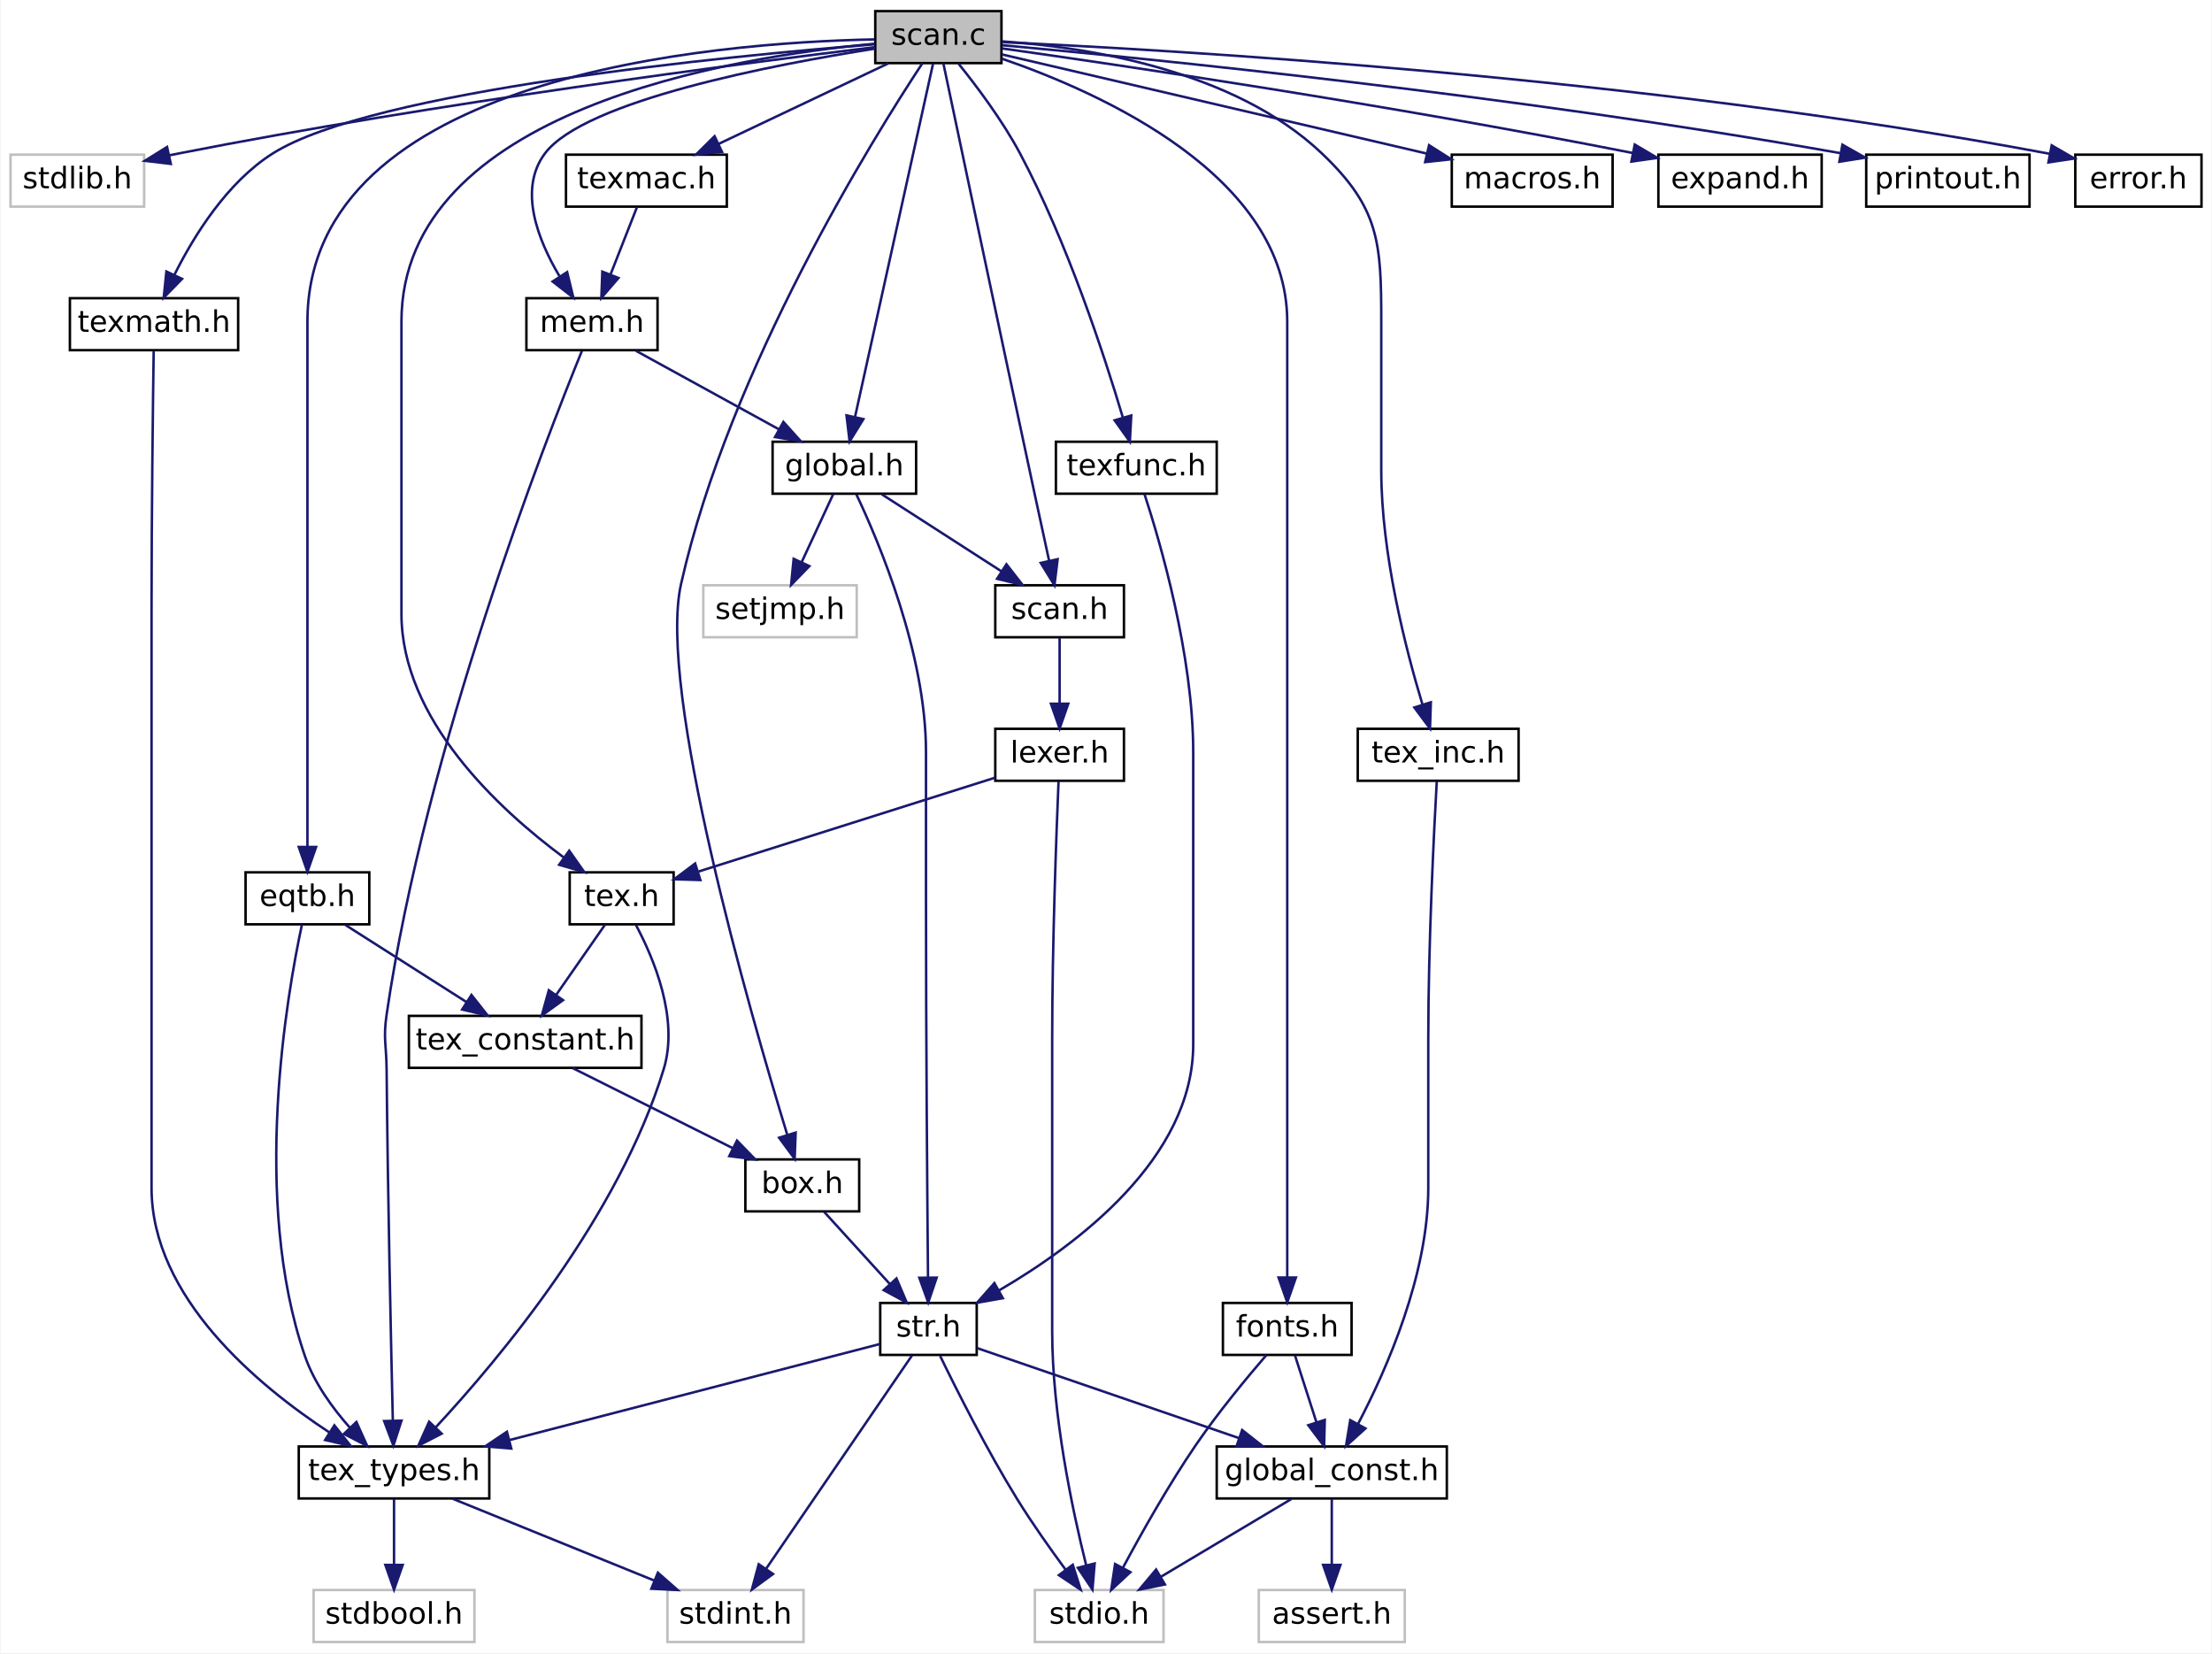
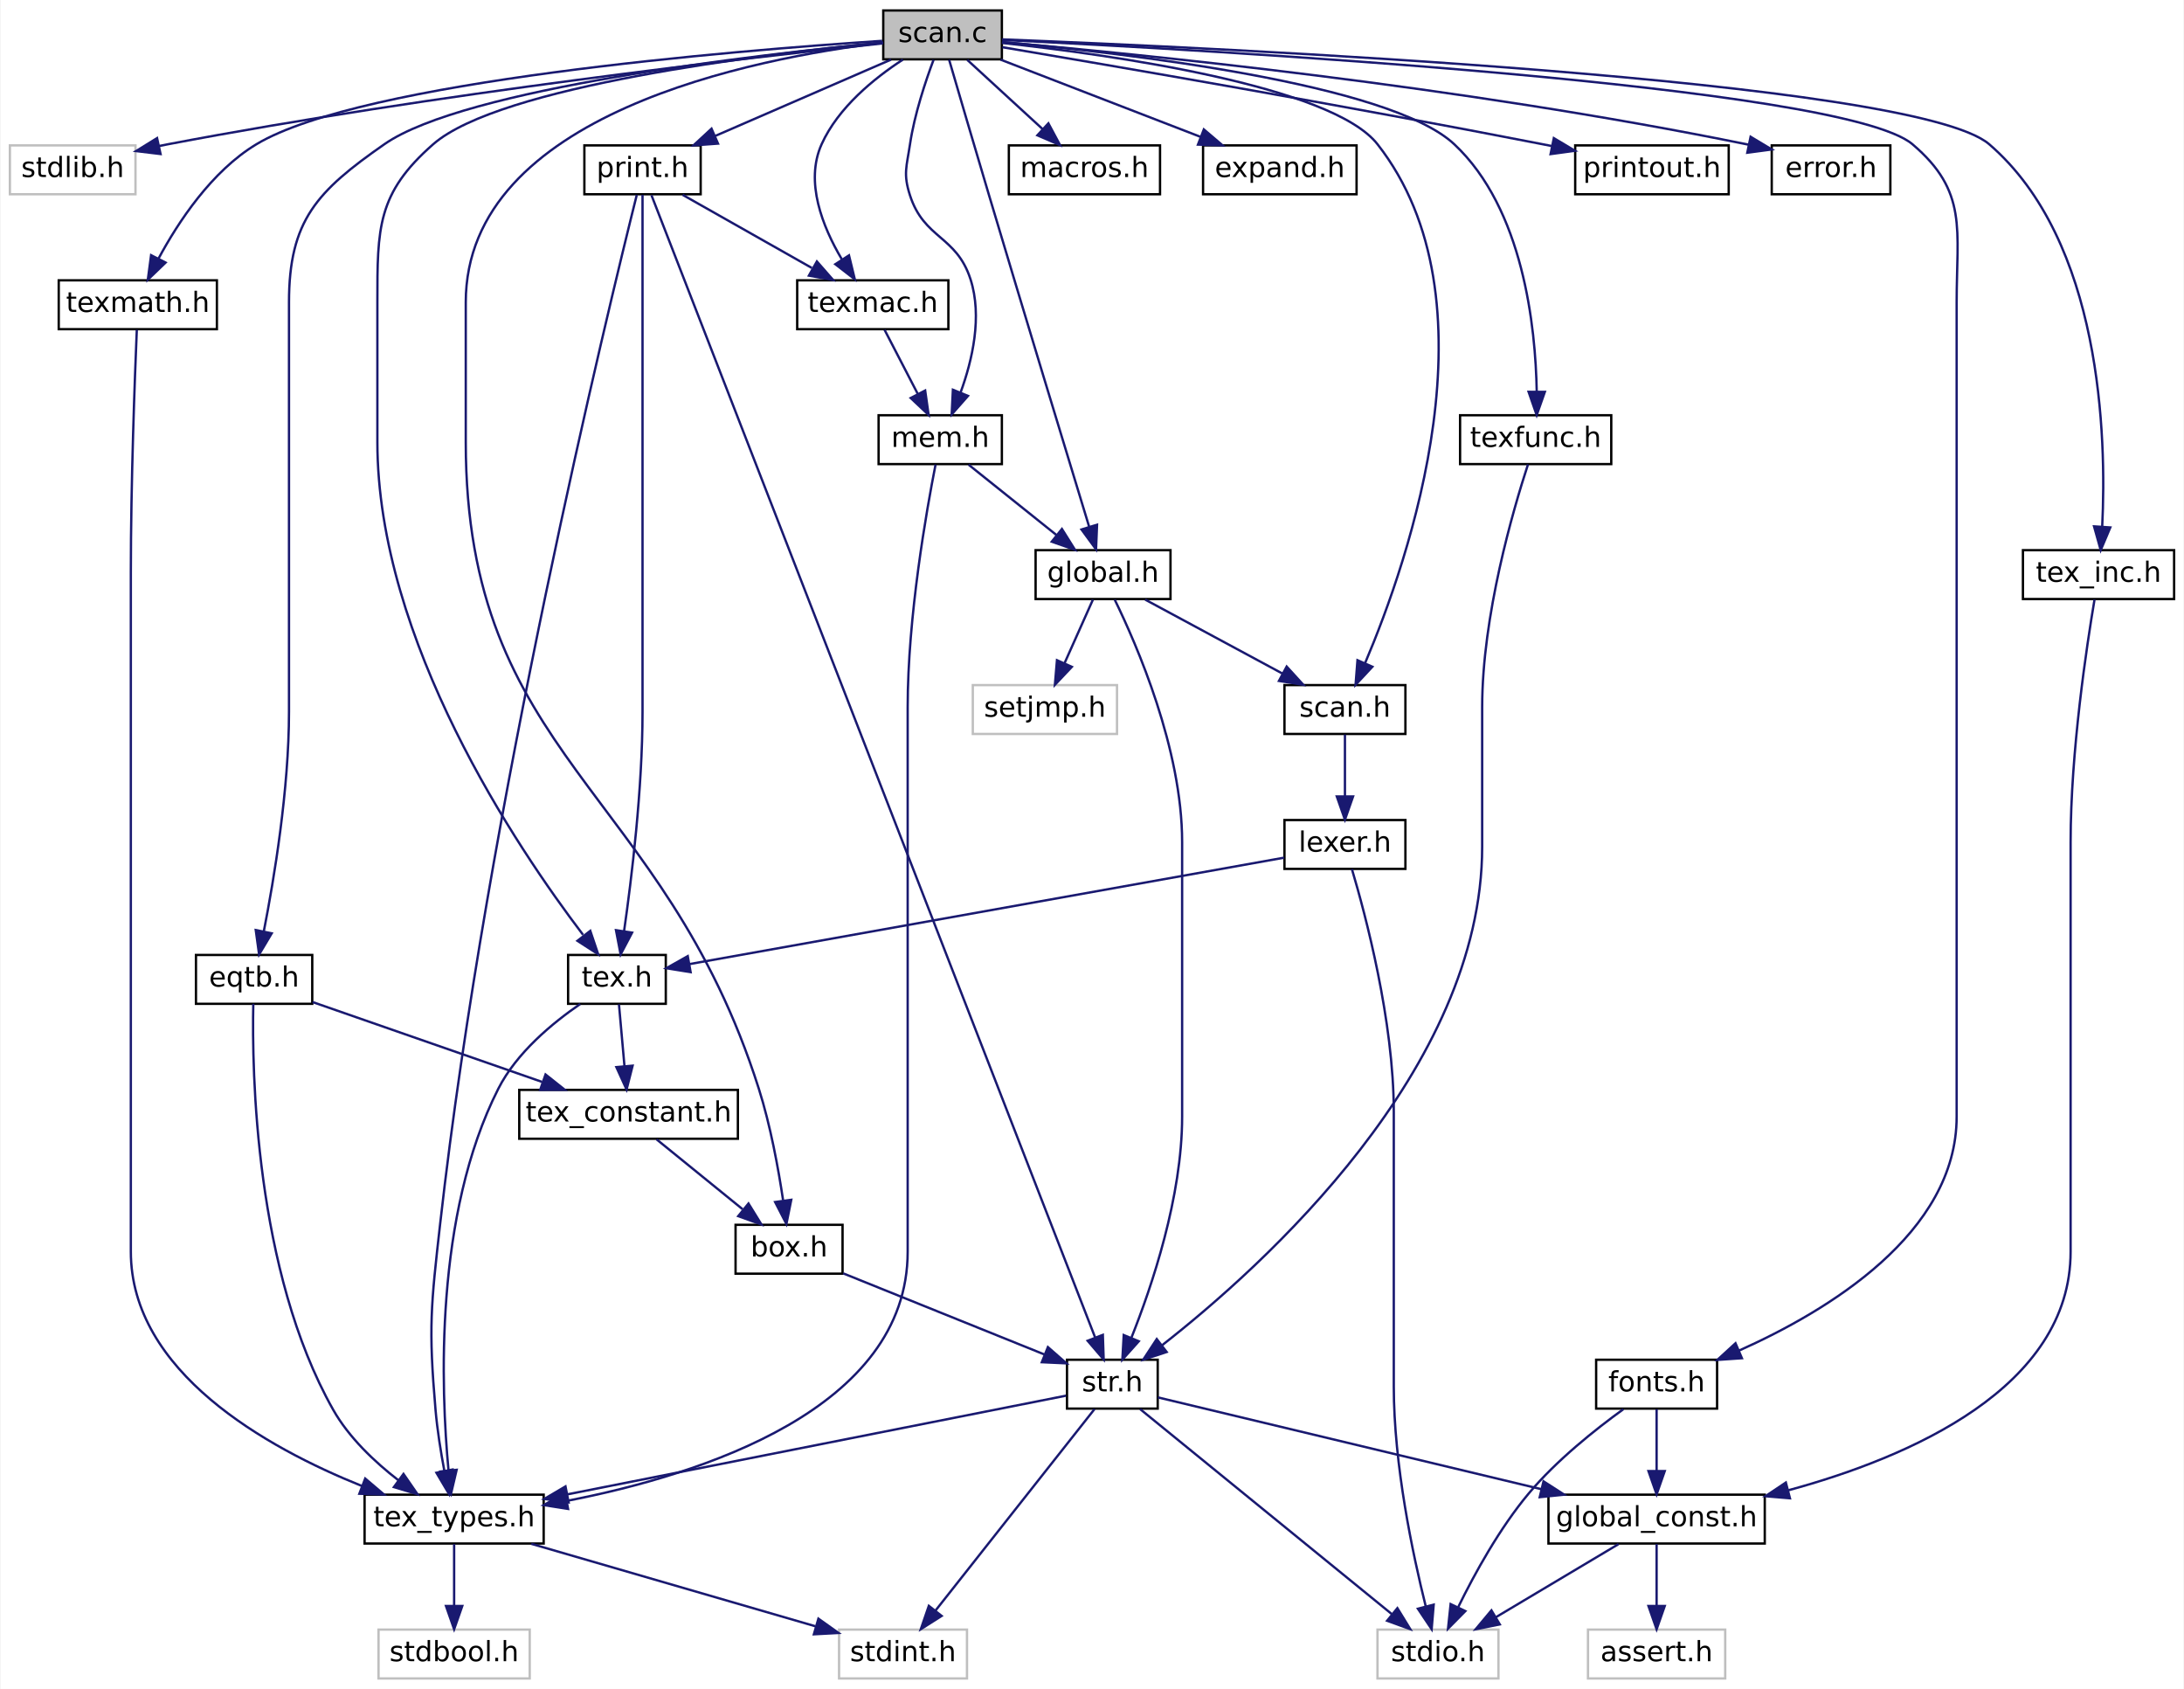
- <svg xmlns="http://www.w3.org/2000/svg" xmlns:xlink="http://www.w3.org/1999/xlink" width="894pt" height="668pt" viewBox="0.00 0.00 893.50 668.00">
-   <g id="graph0" class="graph" transform="scale(1 1) rotate(0) translate(4 664)">
-     <polygon fill="white" stroke="transparent" points="-4,4 -4,-664 889.5,-664 889.5,4 -4,4" />
+ <svg xmlns="http://www.w3.org/2000/svg" xmlns:xlink="http://www.w3.org/1999/xlink" width="939pt" height="726pt" viewBox="0.00 0.00 938.50 726.00">
+   <g id="graph0" class="graph" transform="scale(1 1) rotate(0) translate(4 722)">
+     <polygon fill="white" stroke="transparent" points="-4,4 -4,-722 934.5,-722 934.5,4 -4,4" />
    <g id="node1" class="node">
      <g id="a_node1">
        <a xlink:title=" ">
-           <polygon fill="#bfbfbf" stroke="black" points="349.5,-638.5 349.5,-659.5 400.5,-659.5 400.5,-638.5 349.5,-638.5" />
-           <text text-anchor="middle" x="375" y="-645.9" font-family="DejaVuSans" font-size="12.00">scan.c</text>
+           <polygon fill="#bfbfbf" stroke="black" points="375.5,-696.5 375.5,-717.5 426.5,-717.5 426.5,-696.5 375.5,-696.5" />
+           <text text-anchor="middle" x="401" y="-703.9" font-family="DejaVuSans" font-size="12.00">scan.c</text>
        </a>
      </g>
    </g>
    <g id="node2" class="node">
      <g id="a_node2">
        <a xlink:title=" ">
-           <polygon fill="white" stroke="#bfbfbf" points="0,-580.5 0,-601.5 54,-601.5 54,-580.5 0,-580.5" />
-           <text text-anchor="middle" x="27" y="-587.9" font-family="DejaVuSans" font-size="12.00">stdlib.h</text>
+           <polygon fill="white" stroke="#bfbfbf" points="0,-638.5 0,-659.5 54,-659.5 54,-638.5 0,-638.5" />
+           <text text-anchor="middle" x="27" y="-645.9" font-family="DejaVuSans" font-size="12.00">stdlib.h</text>
        </a>
      </g>
    </g>
    <g id="edge1" class="edge">
-       <path fill="none" stroke="midnightblue" d="M349.39,-644.96C296.54,-638.51 171.65,-622.36 68,-602 66.75,-601.75 65.47,-601.49 64.19,-601.23" />
-       <polygon fill="midnightblue" stroke="midnightblue" points="64.79,-597.77 54.27,-599.02 63.27,-604.61 64.79,-597.77" />
+       <path fill="none" stroke="midnightblue" d="M375.37,-703.36C319.33,-697.4 181.8,-681.68 68,-660 66.74,-659.76 65.47,-659.51 64.19,-659.24" />
+       <polygon fill="midnightblue" stroke="midnightblue" points="64.78,-655.79 54.26,-657.06 63.28,-662.63 64.78,-655.79" />
    </g>
    <g id="node3" class="node">
      <g id="a_node3">
        <a xlink:href="texmac_8h.html" target="_top" xlink:title=" ">
-           <polygon fill="white" stroke="black" points="224.5,-580.5 224.5,-601.5 289.5,-601.5 289.5,-580.5 224.5,-580.5" />
-           <text text-anchor="middle" x="257" y="-587.9" font-family="DejaVuSans" font-size="12.00">texmac.h</text>
+           <polygon fill="white" stroke="black" points="338.5,-580.5 338.5,-601.5 403.5,-601.5 403.5,-580.5 338.5,-580.5" />
+           <text text-anchor="middle" x="371" y="-587.9" font-family="DejaVuSans" font-size="12.00">texmac.h</text>
        </a>
      </g>
    </g>
    <g id="edge2" class="edge">
-       <path fill="none" stroke="midnightblue" d="M354.72,-638.37C335.86,-629.42 307.55,-615.99 286.25,-605.88" />
-       <polygon fill="midnightblue" stroke="midnightblue" points="287.56,-602.63 277.02,-601.5 284.55,-608.95 287.56,-602.63" />
+       <path fill="none" stroke="midnightblue" d="M383.94,-696.38C371.69,-688.4 356.13,-675.82 349,-660 341.71,-643.82 349.43,-624.5 357.66,-610.59" />
+       <polygon fill="midnightblue" stroke="midnightblue" points="360.77,-612.23 363.27,-601.94 354.9,-608.43 360.77,-612.23" />
    </g>
    <g id="node4" class="node">
      <g id="a_node4">
        <a xlink:href="mem_8h.html" target="_top" xlink:title=" ">
-           <polygon fill="white" stroke="black" points="208.5,-522.5 208.5,-543.5 261.5,-543.5 261.5,-522.5 208.5,-522.5" />
-           <text text-anchor="middle" x="235" y="-529.9" font-family="DejaVuSans" font-size="12.00">mem.h</text>
+           <polygon fill="white" stroke="black" points="373.5,-522.5 373.5,-543.5 426.5,-543.5 426.5,-522.5 373.5,-522.5" />
+           <text text-anchor="middle" x="400" y="-529.9" font-family="DejaVuSans" font-size="12.00">mem.h</text>
        </a>
      </g>
    </g>
    <g id="edge42" class="edge">
-       <path fill="none" stroke="midnightblue" d="M349.44,-644.35C308.72,-637.97 232.06,-623.36 216,-602 205.12,-587.53 213.12,-567.13 221.83,-552.46" />
-       <polygon fill="midnightblue" stroke="midnightblue" points="224.96,-554.05 227.47,-543.76 219.09,-550.25 224.96,-554.05" />
+       <path fill="none" stroke="midnightblue" d="M397.14,-696.32C393.7,-687.14 388.92,-672.88 387,-660 385.56,-650.33 383.99,-647.3 387,-638 393.07,-619.22 406.93,-620.78 413,-602 418.19,-585.96 413.79,-567.09 408.75,-553.3" />
+       <polygon fill="midnightblue" stroke="midnightblue" points="411.93,-551.82 404.92,-543.87 405.44,-554.46 411.93,-551.82" />
    </g>
    <g id="node8" class="node">
      <g id="a_node8">
        <a xlink:href="global_8h.html" target="_top" xlink:title=" ">
-           <polygon fill="white" stroke="black" points="308,-464.5 308,-485.5 366,-485.5 366,-464.5 308,-464.5" />
-           <text text-anchor="middle" x="337" y="-471.9" font-family="DejaVuSans" font-size="12.00">global.h</text>
+           <polygon fill="white" stroke="black" points="441,-464.5 441,-485.5 499,-485.5 499,-464.5 441,-464.5" />
+           <text text-anchor="middle" x="470" y="-471.9" font-family="DejaVuSans" font-size="12.00">global.h</text>
        </a>
      </g>
    </g>
    <g id="edge29" class="edge">
-       <path fill="none" stroke="midnightblue" d="M372.85,-638.26C366.79,-610.82 349.48,-532.51 341.34,-495.64" />
-       <polygon fill="midnightblue" stroke="midnightblue" points="344.7,-494.64 339.13,-485.63 337.87,-496.15 344.7,-494.64" />
+       <path fill="none" stroke="midnightblue" d="M403.82,-696.31C407.68,-683.11 414.81,-658.75 421,-638 436.33,-586.59 454.72,-526.11 464,-495.65" />
+       <polygon fill="midnightblue" stroke="midnightblue" points="467.42,-496.44 466.99,-485.85 460.73,-494.4 467.42,-496.44" />
    </g>
    <g id="node14" class="node">
      <g id="a_node14">
        <a xlink:href="scan_8h.html" target="_top" xlink:title=" ">
-           <polygon fill="white" stroke="black" points="398,-406.5 398,-427.5 450,-427.5 450,-406.5 398,-406.5" />
-           <text text-anchor="middle" x="424" y="-413.9" font-family="DejaVuSans" font-size="12.00">scan.h</text>
-         </a>
-       </g>
-     </g>
-     <g id="edge44" class="edge">
-       <path fill="none" stroke="midnightblue" d="M377.01,-638.42C382.75,-611.14 399.68,-530.73 414,-464 415.86,-455.32 417.95,-445.72 419.73,-437.55" />
-       <polygon fill="midnightblue" stroke="midnightblue" points="423.2,-438.03 421.92,-427.51 416.37,-436.54 423.2,-438.03" />
+           <polygon fill="white" stroke="black" points="548,-406.5 548,-427.5 600,-427.5 600,-406.5 548,-406.5" />
+           <text text-anchor="middle" x="574" y="-413.9" font-family="DejaVuSans" font-size="12.00">scan.h</text>
+         </a>
+       </g>
+     </g>
+     <g id="edge49" class="edge">
+       <path fill="none" stroke="midnightblue" d="M426.51,-703.55C472.91,-698.51 568.2,-685.26 588,-660 640.4,-593.15 601.48,-481.3 582.66,-436.95" />
+       <polygon fill="midnightblue" stroke="midnightblue" points="585.8,-435.39 578.57,-427.64 579.39,-438.2 585.8,-435.39" />
    </g>
    <g id="node16" class="node">
      <g id="a_node16">
        <a xlink:href="tex_8h.html" target="_top" xlink:title=" ">
-           <polygon fill="white" stroke="black" points="226,-290.5 226,-311.5 268,-311.5 268,-290.5 226,-290.5" />
-           <text text-anchor="middle" x="247" y="-297.9" font-family="DejaVuSans" font-size="12.00">tex.h</text>
+           <polygon fill="white" stroke="black" points="240,-290.5 240,-311.5 282,-311.5 282,-290.5 240,-290.5" />
+           <text text-anchor="middle" x="261" y="-297.9" font-family="DejaVuSans" font-size="12.00">tex.h</text>
        </a>
      </g>
    </g>
    <g id="edge26" class="edge">
-       <path fill="none" stroke="midnightblue" d="M349.26,-646.32C291.77,-641.03 158,-619.54 158,-534 158,-534 158,-534 158,-416 158,-373.36 197.16,-337.13 223.53,-317.57" />
-       <polygon fill="midnightblue" stroke="midnightblue" points="225.8,-320.25 231.9,-311.59 221.73,-314.55 225.8,-320.25" />
+       <path fill="none" stroke="midnightblue" d="M375.27,-703.74C323.8,-698.72 210.64,-685.08 182,-660 157.89,-638.88 158,-624.05 158,-592 158,-592 158,-592 158,-532 158,-446.49 218.03,-357.49 246.43,-320.17" />
+       <polygon fill="midnightblue" stroke="midnightblue" points="249.54,-321.87 252.92,-311.83 244.02,-317.58 249.54,-321.87" />
    </g>
    <g id="node18" class="node">
      <g id="a_node18">
        <a xlink:href="box_8h.html" target="_top" xlink:title=" ">
-           <polygon fill="white" stroke="black" points="297,-174.5 297,-195.5 343,-195.5 343,-174.5 297,-174.5" />
-           <text text-anchor="middle" x="320" y="-181.9" font-family="DejaVuSans" font-size="12.00">box.h</text>
+           <polygon fill="white" stroke="black" points="312,-174.5 312,-195.5 358,-195.5 358,-174.5 312,-174.5" />
+           <text text-anchor="middle" x="335" y="-181.9" font-family="DejaVuSans" font-size="12.00">box.h</text>
        </a>
      </g>
    </g>
    <g id="edge43" class="edge">
-       <path fill="none" stroke="midnightblue" d="M368.58,-638.48C349.06,-608.91 290.62,-515.39 271,-428 261.36,-385.03 298.75,-255.15 313.9,-205.55" />
-       <polygon fill="midnightblue" stroke="midnightblue" points="317.32,-206.33 316.92,-195.74 310.63,-204.27 317.32,-206.33" />
+       <path fill="none" stroke="midnightblue" d="M375.45,-703.66C320.5,-697.09 196,-673.24 196,-592 196,-592 196,-592 196,-532 196,-396.35 280.98,-383.3 322,-254 327,-238.25 330.38,-219.8 332.43,-206.1" />
+       <polygon fill="midnightblue" stroke="midnightblue" points="335.95,-206.25 333.86,-195.86 329.01,-205.29 335.95,-206.25" />
    </g>
    <g id="node19" class="node">
      <g id="a_node19">
        <a xlink:href="texfunc_8h.html" target="_top" xlink:title=" ">
-           <polygon fill="white" stroke="black" points="422.5,-464.5 422.5,-485.5 487.5,-485.5 487.5,-464.5 422.5,-464.5" />
-           <text text-anchor="middle" x="455" y="-471.9" font-family="DejaVuSans" font-size="12.00">texfunc.h</text>
+           <polygon fill="white" stroke="black" points="623.5,-522.5 623.5,-543.5 688.5,-543.5 688.5,-522.5 623.5,-522.5" />
+           <text text-anchor="middle" x="656" y="-529.9" font-family="DejaVuSans" font-size="12.00">texfunc.h</text>
        </a>
      </g>
    </g>
    <g id="edge24" class="edge">
-       <path fill="none" stroke="midnightblue" d="M383.15,-638.27C390.39,-629.29 400.88,-615.36 408,-602 427.13,-566.1 441.99,-520.71 449.53,-495.37" />
-       <polygon fill="midnightblue" stroke="midnightblue" points="452.96,-496.11 452.39,-485.53 446.24,-494.16 452.96,-496.11" />
+       <path fill="none" stroke="midnightblue" d="M426.6,-703.95C478.38,-699.29 593.03,-686.22 621,-660 650.7,-632.16 655.97,-581.51 656.46,-553.66" />
+       <polygon fill="midnightblue" stroke="midnightblue" points="659.96,-553.56 656.44,-543.56 652.96,-553.57 659.96,-553.56" />
    </g>
    <g id="node20" class="node">
      <g id="a_node20">
        <a xlink:href="tex__inc_8h.html" target="_top" xlink:title=" ">
-           <polygon fill="white" stroke="black" points="544.5,-348.5 544.5,-369.5 609.5,-369.5 609.5,-348.5 544.5,-348.5" />
-           <text text-anchor="middle" x="577" y="-355.9" font-family="DejaVuSans" font-size="12.00">tex_inc.h</text>
+           <polygon fill="white" stroke="black" points="865.5,-464.5 865.5,-485.5 930.5,-485.5 930.5,-464.5 865.5,-464.5" />
+           <text text-anchor="middle" x="898" y="-471.9" font-family="DejaVuSans" font-size="12.00">tex_inc.h</text>
        </a>
      </g>
    </g>
    <g id="edge27" class="edge">
-       <path fill="none" stroke="midnightblue" d="M400.75,-647.28C434.7,-644.96 494.29,-635.94 530,-602 553.23,-579.92 554,-566.05 554,-534 554,-534 554,-534 554,-474 554,-440.17 563.86,-401.78 570.66,-379.3" />
-       <polygon fill="midnightblue" stroke="midnightblue" points="574.04,-380.22 573.7,-369.63 567.37,-378.12 574.04,-380.22" />
+       <path fill="none" stroke="midnightblue" d="M426.59,-705.07C517.14,-701.56 818.69,-687.84 851,-660 899.44,-618.26 901.46,-534.16 899.59,-495.84" />
+       <polygon fill="midnightblue" stroke="midnightblue" points="903.06,-495.27 898.94,-485.51 896.08,-495.72 903.06,-495.27" />
    </g>
    <g id="node21" class="node">
      <g id="a_node21">
        <a xlink:href="macros_8h.html" target="_top" xlink:title=" ">
-           <polygon fill="white" stroke="black" points="582.5,-580.5 582.5,-601.5 647.5,-601.5 647.5,-580.5 582.5,-580.5" />
-           <text text-anchor="middle" x="615" y="-587.9" font-family="DejaVuSans" font-size="12.00">macros.h</text>
+           <polygon fill="white" stroke="black" points="429.5,-638.5 429.5,-659.5 494.5,-659.5 494.5,-638.5 429.5,-638.5" />
+           <text text-anchor="middle" x="462" y="-645.9" font-family="DejaVuSans" font-size="12.00">macros.h</text>
        </a>
      </g>
    </g>
    <g id="edge30" class="edge">
-       <path fill="none" stroke="midnightblue" d="M400.68,-642.01C441.75,-632.42 522.63,-613.55 572.44,-601.93" />
-       <polygon fill="midnightblue" stroke="midnightblue" points="573.32,-605.32 582.27,-599.64 571.73,-598.5 573.32,-605.32" />
+       <path fill="none" stroke="midnightblue" d="M411.63,-696.25C420.55,-688.05 433.49,-676.17 444.02,-666.51" />
+       <polygon fill="midnightblue" stroke="midnightblue" points="446.5,-668.98 451.5,-659.64 441.76,-663.83 446.5,-668.98" />
    </g>
    <g id="node22" class="node">
      <g id="a_node22">
        <a xlink:href="expand_8h.html" target="_top" xlink:title=" ">
-           <polygon fill="white" stroke="black" points="666,-580.5 666,-601.5 732,-601.5 732,-580.5 666,-580.5" />
-           <text text-anchor="middle" x="699" y="-587.9" font-family="DejaVuSans" font-size="12.00">expand.h</text>
+           <polygon fill="white" stroke="black" points="513,-638.5 513,-659.5 579,-659.5 579,-638.5 513,-638.5" />
+           <text text-anchor="middle" x="546" y="-645.9" font-family="DejaVuSans" font-size="12.00">expand.h</text>
        </a>
      </g>
    </g>
    <g id="edge31" class="edge">
-       <path fill="none" stroke="midnightblue" d="M400.77,-644.43C448.91,-637.63 555.93,-621.87 655.64,-602.17" />
-       <polygon fill="midnightblue" stroke="midnightblue" points="656.45,-605.58 665.58,-600.19 655.09,-598.71 656.45,-605.58" />
+       <path fill="none" stroke="midnightblue" d="M425.93,-696.37C449.62,-687.22 485.45,-673.38 511.81,-663.21" />
+       <polygon fill="midnightblue" stroke="midnightblue" points="513.33,-666.37 521.4,-659.5 510.81,-659.84 513.33,-666.37" />
    </g>
    <g id="node23" class="node">
      <g id="a_node23">
        <a xlink:href="texmath_8h.html" target="_top" xlink:title=" ">
-           <polygon fill="white" stroke="black" points="24,-522.5 24,-543.5 92,-543.5 92,-522.5 24,-522.5" />
-           <text text-anchor="middle" x="58" y="-529.9" font-family="DejaVuSans" font-size="12.00">texmath.h</text>
+           <polygon fill="white" stroke="black" points="21,-580.5 21,-601.5 89,-601.5 89,-580.5 21,-580.5" />
+           <text text-anchor="middle" x="55" y="-587.9" font-family="DejaVuSans" font-size="12.00">texmath.h</text>
        </a>
      </g>
    </g>
    <g id="edge32" class="edge">
-       <path fill="none" stroke="midnightblue" d="M349.11,-646.1C289.85,-641.34 146.37,-627.47 106,-602 87.55,-590.36 74.17,-568.81 66.3,-553.08" />
-       <polygon fill="midnightblue" stroke="midnightblue" points="69.33,-551.31 61.92,-543.74 63,-554.28 69.33,-551.31" />
+       <path fill="none" stroke="midnightblue" d="M375.04,-704.45C311.74,-700.27 151.32,-687.23 106,-660 86.73,-648.42 72.33,-626.53 63.83,-610.71" />
+       <polygon fill="midnightblue" stroke="midnightblue" points="66.95,-609.13 59.31,-601.79 60.71,-612.3 66.95,-609.13" />
    </g>
    <g id="node24" class="node">
      <g id="a_node24">
        <a xlink:href="fonts_8h.html" target="_top" xlink:title=" ">
-           <polygon fill="white" stroke="black" points="490,-116.5 490,-137.5 542,-137.5 542,-116.5 490,-116.5" />
-           <text text-anchor="middle" x="516" y="-123.9" font-family="DejaVuSans" font-size="12.00">fonts.h</text>
+           <polygon fill="white" stroke="black" points="682,-116.5 682,-137.5 734,-137.5 734,-116.5 682,-116.5" />
+           <text text-anchor="middle" x="708" y="-123.9" font-family="DejaVuSans" font-size="12.00">fonts.h</text>
        </a>
      </g>
    </g>
    <g id="edge34" class="edge">
-       <path fill="none" stroke="midnightblue" d="M400.53,-640.34C441.17,-626.38 516,-592.71 516,-534 516,-534 516,-534 516,-242 516,-208.98 516,-170.59 516,-147.85" />
-       <polygon fill="midnightblue" stroke="midnightblue" points="519.5,-147.76 516,-137.76 512.5,-147.76 519.5,-147.76" />
+       <path fill="none" stroke="midnightblue" d="M426.76,-704.82C513.04,-700.63 788.09,-685.4 818,-660 841.92,-639.69 837,-623.38 837,-592 837,-592 837,-592 837,-242 837,-191.85 781.59,-158.47 743.4,-141.42" />
+       <polygon fill="midnightblue" stroke="midnightblue" points="744.68,-138.16 734.11,-137.43 741.92,-144.59 744.68,-138.16" />
    </g>
    <g id="node25" class="node">
      <g id="a_node25">
        <a xlink:href="printout_8h.html" target="_top" xlink:title=" ">
-           <polygon fill="white" stroke="black" points="750,-580.5 750,-601.5 816,-601.5 816,-580.5 750,-580.5" />
-           <text text-anchor="middle" x="783" y="-587.9" font-family="DejaVuSans" font-size="12.00">printout.h</text>
+           <polygon fill="white" stroke="black" points="673,-638.5 673,-659.5 739,-659.5 739,-638.5 673,-638.5" />
+           <text text-anchor="middle" x="706" y="-645.9" font-family="DejaVuSans" font-size="12.00">printout.h</text>
        </a>
      </g>
    </g>
    <g id="edge37" class="edge">
-       <path fill="none" stroke="midnightblue" d="M400.88,-645.72C459.48,-640.36 606.91,-625.71 739.66,-602.09" />
-       <polygon fill="midnightblue" stroke="midnightblue" points="740.38,-605.52 749.6,-600.3 739.14,-598.63 740.38,-605.52" />
+       <path fill="none" stroke="midnightblue" d="M426.69,-701.71C473.14,-693.89 574.16,-676.58 659,-660 660.27,-659.75 661.55,-659.5 662.85,-659.24" />
+       <polygon fill="midnightblue" stroke="midnightblue" points="663.81,-662.62 672.9,-657.19 662.41,-655.76 663.81,-662.62" />
    </g>
    <g id="node26" class="node">
      <g id="a_node26">
        <a xlink:href="error_8h.html" target="_top" xlink:title=" ">
-           <polygon fill="white" stroke="black" points="834.5,-580.5 834.5,-601.5 885.5,-601.5 885.5,-580.5 834.5,-580.5" />
-           <text text-anchor="middle" x="860" y="-587.9" font-family="DejaVuSans" font-size="12.00">error.h</text>
+           <polygon fill="white" stroke="black" points="757.5,-638.5 757.5,-659.5 808.5,-659.5 808.5,-638.5 757.5,-638.5" />
+           <text text-anchor="middle" x="783" y="-645.9" font-family="DejaVuSans" font-size="12.00">error.h</text>
        </a>
      </g>
    </g>
    <g id="edge38" class="edge">
-       <path fill="none" stroke="midnightblue" d="M400.6,-646.97C468.32,-643.89 657.77,-633.15 824.21,-601.84" />
-       <polygon fill="midnightblue" stroke="midnightblue" points="824.96,-605.26 834.13,-599.94 823.65,-598.38 824.96,-605.26" />
+       <path fill="none" stroke="midnightblue" d="M426.9,-703.87C483.4,-698.96 622.02,-685.4 747.7,-659.78" />
+       <polygon fill="midnightblue" stroke="midnightblue" points="748.41,-663.21 757.49,-657.75 746.99,-656.35 748.41,-663.21" />
    </g>
    <g id="node27" class="node">
      <g id="a_node27">
        <a xlink:href="eqtb_8h.html" target="_top" xlink:title=" ">
-           <polygon fill="white" stroke="black" points="95,-290.5 95,-311.5 145,-311.5 145,-290.5 95,-290.5" />
-           <text text-anchor="middle" x="120" y="-297.9" font-family="DejaVuSans" font-size="12.00">eqtb.h</text>
+           <polygon fill="white" stroke="black" points="80,-290.5 80,-311.5 130,-311.5 130,-290.5 80,-290.5" />
+           <text text-anchor="middle" x="105" y="-297.9" font-family="DejaVuSans" font-size="12.00">eqtb.h</text>
        </a>
      </g>
    </g>
    <g id="edge39" class="edge">
-       <path fill="none" stroke="midnightblue" d="M349.15,-648.08C284.32,-646.78 120,-633.65 120,-534 120,-534 120,-534 120,-416 120,-382.98 120,-344.59 120,-321.85" />
-       <polygon fill="midnightblue" stroke="midnightblue" points="123.5,-321.76 120,-311.76 116.5,-321.76 123.5,-321.76" />
+       <path fill="none" stroke="midnightblue" d="M375.34,-703.72C320.81,-698.47 195.54,-684.08 161,-660 132.05,-639.82 120,-627.29 120,-592 120,-592 120,-592 120,-416 120,-382.7 113.63,-344.39 109.19,-321.74" />
+       <polygon fill="midnightblue" stroke="midnightblue" points="112.57,-320.8 107.15,-311.7 105.71,-322.2 112.57,-320.8" />
+     </g>
+     <g id="node28" class="node">
+       <g id="a_node28">
+         <a xlink:href="print_8h.html" target="_top" xlink:title=" ">
+           <polygon fill="white" stroke="black" points="247,-638.5 247,-659.5 297,-659.5 297,-638.5 247,-638.5" />
+           <text text-anchor="middle" x="272" y="-645.9" font-family="DejaVuSans" font-size="12.00">print.h</text>
+         </a>
+       </g>
+     </g>
+     <g id="edge44" class="edge">
+       <path fill="none" stroke="midnightblue" d="M378.82,-696.37C358.02,-687.34 326.71,-673.75 303.35,-663.61" />
+       <polygon fill="midnightblue" stroke="midnightblue" points="304.45,-660.27 293.89,-659.5 301.67,-666.69 304.45,-660.27" />
    </g>
    <g id="edge3" class="edge">
-       <path fill="none" stroke="midnightblue" d="M253.17,-580.25C250.23,-572.78 246.1,-562.24 242.51,-553.11" />
-       <polygon fill="midnightblue" stroke="midnightblue" points="245.7,-551.67 238.79,-543.64 239.19,-554.23 245.7,-551.67" />
+       <path fill="none" stroke="midnightblue" d="M376.05,-580.25C380,-572.62 385.61,-561.79 390.41,-552.53" />
+       <polygon fill="midnightblue" stroke="midnightblue" points="393.52,-554.13 395.01,-543.64 387.3,-550.91 393.52,-554.13" />
    </g>
    <g id="node5" class="node">
      <g id="a_node5">
        <a xlink:href="tex__types_8h.html" target="_top" xlink:title=" ">
-           <polygon fill="white" stroke="black" points="116.5,-58.5 116.5,-79.5 193.5,-79.5 193.5,-58.5 116.5,-58.5" />
-           <text text-anchor="middle" x="155" y="-65.9" font-family="DejaVuSans" font-size="12.00">tex_types.h</text>
+           <polygon fill="white" stroke="black" points="152.5,-58.5 152.5,-79.5 229.5,-79.5 229.5,-58.5 152.5,-58.5" />
+           <text text-anchor="middle" x="191" y="-65.9" font-family="DejaVuSans" font-size="12.00">tex_types.h</text>
        </a>
      </g>
    </g>
    <g id="edge4" class="edge">
-       <path fill="none" stroke="midnightblue" d="M230.91,-522.14C216.45,-486.7 167.8,-362.15 152,-254 150.59,-244.32 151.91,-241.78 152,-232 152.47,-180.87 153.79,-120.67 154.51,-90.06" />
-       <polygon fill="midnightblue" stroke="midnightblue" points="158.01,-89.94 154.75,-79.86 151.01,-89.77 158.01,-89.94" />
+       <path fill="none" stroke="midnightblue" d="M397.99,-522.29C394.12,-502.68 386,-456.88 386,-418 386,-418 386,-418 386,-184 386,-116.3 297.32,-88.07 239.57,-76.86" />
+       <polygon fill="midnightblue" stroke="midnightblue" points="239.99,-73.38 229.53,-75.02 238.73,-80.26 239.99,-73.38" />
    </g>
    <g id="edge7" class="edge">
-       <path fill="none" stroke="midnightblue" d="M252.77,-522.25C268.71,-513.49 292.33,-500.53 310.5,-490.55" />
-       <polygon fill="midnightblue" stroke="midnightblue" points="312.36,-493.52 319.44,-485.64 308.99,-487.39 312.36,-493.52" />
+       <path fill="none" stroke="midnightblue" d="M412.19,-522.25C422.63,-513.89 437.87,-501.71 450.07,-491.94" />
+       <polygon fill="midnightblue" stroke="midnightblue" points="452.32,-494.62 457.95,-485.64 447.95,-489.16 452.32,-494.62" />
    </g>
    <g id="node6" class="node">
      <g id="a_node6">
        <a xlink:title=" ">
-           <polygon fill="white" stroke="#bfbfbf" points="122.5,-0.5 122.5,-21.5 187.5,-21.5 187.5,-0.5 122.5,-0.5" />
-           <text text-anchor="middle" x="155" y="-7.9" font-family="DejaVuSans" font-size="12.00">stdbool.h</text>
+           <polygon fill="white" stroke="#bfbfbf" points="158.5,-0.5 158.5,-21.5 223.5,-21.5 223.5,-0.5 158.5,-0.5" />
+           <text text-anchor="middle" x="191" y="-7.9" font-family="DejaVuSans" font-size="12.00">stdbool.h</text>
        </a>
      </g>
    </g>
    <g id="edge5" class="edge">
-       <path fill="none" stroke="midnightblue" d="M155,-58.25C155,-50.94 155,-40.69 155,-31.7" />
-       <polygon fill="midnightblue" stroke="midnightblue" points="158.5,-31.64 155,-21.64 151.5,-31.64 158.5,-31.64" />
+       <path fill="none" stroke="midnightblue" d="M191,-58.25C191,-50.94 191,-40.69 191,-31.7" />
+       <polygon fill="midnightblue" stroke="midnightblue" points="194.5,-31.64 191,-21.64 187.5,-31.64 194.5,-31.64" />
    </g>
    <g id="node7" class="node">
      <g id="a_node7">
        <a xlink:title=" ">
-           <polygon fill="white" stroke="#bfbfbf" points="265.5,-0.5 265.5,-21.5 320.5,-21.5 320.5,-0.5 265.5,-0.5" />
-           <text text-anchor="middle" x="293" y="-7.9" font-family="DejaVuSans" font-size="12.00">stdint.h</text>
+           <polygon fill="white" stroke="#bfbfbf" points="356.5,-0.5 356.5,-21.5 411.5,-21.5 411.5,-0.5 356.5,-0.5" />
+           <text text-anchor="middle" x="384" y="-7.9" font-family="DejaVuSans" font-size="12.00">stdint.h</text>
        </a>
      </g>
    </g>
    <g id="edge6" class="edge">
-       <path fill="none" stroke="midnightblue" d="M178.72,-58.37C201.17,-49.26 235.07,-35.51 260.13,-25.34" />
-       <polygon fill="midnightblue" stroke="midnightblue" points="261.64,-28.5 269.59,-21.5 259,-22.02 261.64,-28.5" />
+       <path fill="none" stroke="midnightblue" d="M224.18,-58.37C258.12,-48.53 310.77,-33.25 346.27,-22.95" />
+       <polygon fill="midnightblue" stroke="midnightblue" points="347.62,-26.2 356.25,-20.05 345.67,-19.48 347.62,-26.2" />
    </g>
    <g id="node9" class="node">
      <g id="a_node9">
        <a xlink:title=" ">
-           <polygon fill="white" stroke="#bfbfbf" points="280,-406.5 280,-427.5 342,-427.5 342,-406.5 280,-406.5" />
-           <text text-anchor="middle" x="311" y="-413.9" font-family="DejaVuSans" font-size="12.00">setjmp.h</text>
+           <polygon fill="white" stroke="#bfbfbf" points="414,-406.5 414,-427.5 476,-427.5 476,-406.5 414,-406.5" />
+           <text text-anchor="middle" x="445" y="-413.9" font-family="DejaVuSans" font-size="12.00">setjmp.h</text>
        </a>
      </g>
    </g>
    <g id="edge8" class="edge">
-       <path fill="none" stroke="midnightblue" d="M332.47,-464.25C328.97,-456.7 324.01,-446.02 319.74,-436.82" />
-       <polygon fill="midnightblue" stroke="midnightblue" points="322.86,-435.24 315.48,-427.64 316.51,-438.19 322.86,-435.24" />
+       <path fill="none" stroke="midnightblue" d="M465.65,-464.25C462.28,-456.7 457.51,-446.02 453.4,-436.82" />
+       <polygon fill="midnightblue" stroke="midnightblue" points="456.58,-435.35 449.3,-427.64 450.19,-438.2 456.58,-435.35" />
    </g>
    <g id="node10" class="node">
      <g id="a_node10">
        <a xlink:href="str_8h.html" target="_top" xlink:title=" ">
-           <polygon fill="white" stroke="black" points="351.5,-116.5 351.5,-137.5 390.5,-137.5 390.5,-116.5 351.5,-116.5" />
-           <text text-anchor="middle" x="371" y="-123.9" font-family="DejaVuSans" font-size="12.00">str.h</text>
+           <polygon fill="white" stroke="black" points="454.5,-116.5 454.5,-137.5 493.5,-137.5 493.5,-116.5 454.5,-116.5" />
+           <text text-anchor="middle" x="474" y="-123.9" font-family="DejaVuSans" font-size="12.00">str.h</text>
        </a>
      </g>
    </g>
    <g id="edge9" class="edge">
-       <path fill="none" stroke="midnightblue" d="M341.87,-464.21C351.05,-444.83 370,-399.97 370,-360 370,-360 370,-360 370,-300 370,-244.95 370.52,-179.98 370.81,-147.94" />
-       <polygon fill="midnightblue" stroke="midnightblue" points="374.31,-147.73 370.9,-137.7 367.31,-147.67 374.31,-147.73" />
+       <path fill="none" stroke="midnightblue" d="M475.02,-464.23C484.47,-444.88 504,-400.07 504,-360 504,-360 504,-360 504,-242 504,-207.55 491.03,-169.11 482.14,-146.83" />
+       <polygon fill="midnightblue" stroke="midnightblue" points="485.36,-145.44 478.3,-137.54 478.89,-148.11 485.36,-145.44" />
    </g>
    <g id="edge16" class="edge">
-       <path fill="none" stroke="midnightblue" d="M352.15,-464.25C365.5,-455.65 385.16,-443 400.54,-433.1" />
-       <polygon fill="midnightblue" stroke="midnightblue" points="402.51,-436 409.02,-427.64 398.72,-430.11 402.51,-436" />
+       <path fill="none" stroke="midnightblue" d="M488.12,-464.25C504.45,-455.45 528.67,-442.41 547.23,-432.41" />
+       <polygon fill="midnightblue" stroke="midnightblue" points="548.95,-435.47 556.09,-427.64 545.63,-429.3 548.95,-435.47" />
    </g>
    <g id="edge15" class="edge">
-       <path fill="none" stroke="midnightblue" d="M351.45,-120.93C317.88,-112.23 248.38,-94.21 201.71,-82.11" />
-       <polygon fill="midnightblue" stroke="midnightblue" points="202.39,-78.67 191.83,-79.55 200.63,-85.45 202.39,-78.67" />
+       <path fill="none" stroke="midnightblue" d="M454.1,-122.06C410,-113.34 302.99,-92.16 239.86,-79.67" />
+       <polygon fill="midnightblue" stroke="midnightblue" points="240.23,-76.17 229.75,-77.67 238.88,-83.04 240.23,-76.17" />
    </g>
    <g id="edge11" class="edge">
-       <path fill="none" stroke="midnightblue" d="M364.35,-116.28C351.28,-97.18 322.08,-54.5 305.37,-30.08" />
-       <polygon fill="midnightblue" stroke="midnightblue" points="308.17,-27.97 299.63,-21.69 302.39,-31.92 308.17,-27.97" />
+       <path fill="none" stroke="midnightblue" d="M466.33,-116.28C451.18,-97.1 417.26,-54.12 398.02,-29.75" />
+       <polygon fill="midnightblue" stroke="midnightblue" points="400.6,-27.38 391.65,-21.69 395.1,-31.71 400.6,-27.38" />
    </g>
    <g id="node11" class="node">
      <g id="a_node11">
        <a xlink:title=" ">
-           <polygon fill="white" stroke="#bfbfbf" points="414,-0.5 414,-21.5 466,-21.5 466,-0.5 414,-0.5" />
-           <text text-anchor="middle" x="440" y="-7.9" font-family="DejaVuSans" font-size="12.00">stdio.h</text>
+           <polygon fill="white" stroke="#bfbfbf" points="588,-0.5 588,-21.5 640,-21.5 640,-0.5 588,-0.5" />
+           <text text-anchor="middle" x="614" y="-7.9" font-family="DejaVuSans" font-size="12.00">stdio.h</text>
        </a>
      </g>
    </g>
    <g id="edge10" class="edge">
-       <path fill="none" stroke="midnightblue" d="M375.72,-116.08C382.25,-102.63 394.62,-77.99 407,-58 412.93,-48.43 420.16,-38.21 426.34,-29.84" />
-       <polygon fill="midnightblue" stroke="midnightblue" points="429.32,-31.71 432.52,-21.61 423.72,-27.5 429.32,-31.71" />
+       <path fill="none" stroke="midnightblue" d="M485.94,-116.28C510.01,-96.68 564.6,-52.23 594.13,-28.18" />
+       <polygon fill="midnightblue" stroke="midnightblue" points="596.55,-30.72 602.09,-21.69 592.13,-25.3 596.55,-30.72" />
    </g>
    <g id="node12" class="node">
      <g id="a_node12">
        <a xlink:href="global__const_8h.html" target="_top" xlink:title=" ">
-           <polygon fill="white" stroke="black" points="487.5,-58.5 487.5,-79.5 580.5,-79.5 580.5,-58.5 487.5,-58.5" />
-           <text text-anchor="middle" x="534" y="-65.9" font-family="DejaVuSans" font-size="12.00">global_const.h</text>
+           <polygon fill="white" stroke="black" points="661.5,-58.5 661.5,-79.5 754.5,-79.5 754.5,-58.5 661.5,-58.5" />
+           <text text-anchor="middle" x="708" y="-65.9" font-family="DejaVuSans" font-size="12.00">global_const.h</text>
        </a>
      </g>
    </g>
    <g id="edge12" class="edge">
-       <path fill="none" stroke="midnightblue" d="M390.66,-119.25C416.75,-110.28 463.35,-94.27 496.33,-82.94" />
-       <polygon fill="midnightblue" stroke="midnightblue" points="497.77,-86.15 506.09,-79.59 495.49,-79.53 497.77,-86.15" />
+       <path fill="none" stroke="midnightblue" d="M493.55,-121.32C529.49,-112.72 607.07,-94.15 658.39,-81.87" />
+       <polygon fill="midnightblue" stroke="midnightblue" points="659.38,-85.23 668.29,-79.5 657.75,-78.43 659.38,-85.23" />
    </g>
    <g id="edge14" class="edge">
-       <path fill="none" stroke="midnightblue" d="M517.63,-58.25C503.07,-49.57 481.57,-36.76 464.88,-26.82" />
-       <polygon fill="midnightblue" stroke="midnightblue" points="466.57,-23.75 456.19,-21.64 462.99,-29.77 466.57,-23.75" />
+       <path fill="none" stroke="midnightblue" d="M691.63,-58.25C677.07,-49.57 655.57,-36.76 638.88,-26.82" />
+       <polygon fill="midnightblue" stroke="midnightblue" points="640.57,-23.75 630.19,-21.64 636.99,-29.77 640.57,-23.75" />
    </g>
    <g id="node13" class="node">
      <g id="a_node13">
        <a xlink:title=" ">
-           <polygon fill="white" stroke="#bfbfbf" points="504.5,-0.5 504.5,-21.5 563.5,-21.5 563.5,-0.5 504.5,-0.5" />
-           <text text-anchor="middle" x="534" y="-7.9" font-family="DejaVuSans" font-size="12.00">assert.h</text>
+           <polygon fill="white" stroke="#bfbfbf" points="678.5,-0.5 678.5,-21.5 737.5,-21.5 737.5,-0.5 678.5,-0.5" />
+           <text text-anchor="middle" x="708" y="-7.9" font-family="DejaVuSans" font-size="12.00">assert.h</text>
        </a>
      </g>
    </g>
    <g id="edge13" class="edge">
-       <path fill="none" stroke="midnightblue" d="M534,-58.25C534,-50.94 534,-40.69 534,-31.7" />
-       <polygon fill="midnightblue" stroke="midnightblue" points="537.5,-31.64 534,-21.64 530.5,-31.64 537.5,-31.64" />
+       <path fill="none" stroke="midnightblue" d="M708,-58.25C708,-50.94 708,-40.69 708,-31.7" />
+       <polygon fill="midnightblue" stroke="midnightblue" points="711.5,-31.64 708,-21.64 704.5,-31.64 711.5,-31.64" />
    </g>
    <g id="node15" class="node">
      <g id="a_node15">
        <a xlink:href="lexer_8h.html" target="_top" xlink:title=" ">
-           <polygon fill="white" stroke="black" points="398,-348.5 398,-369.5 450,-369.5 450,-348.5 398,-348.5" />
-           <text text-anchor="middle" x="424" y="-355.9" font-family="DejaVuSans" font-size="12.00">lexer.h</text>
+           <polygon fill="white" stroke="black" points="548,-348.5 548,-369.5 600,-369.5 600,-348.5 548,-348.5" />
+           <text text-anchor="middle" x="574" y="-355.9" font-family="DejaVuSans" font-size="12.00">lexer.h</text>
        </a>
      </g>
    </g>
    <g id="edge17" class="edge">
-       <path fill="none" stroke="midnightblue" d="M424,-406.25C424,-398.94 424,-388.69 424,-379.7" />
-       <polygon fill="midnightblue" stroke="midnightblue" points="427.5,-379.64 424,-369.64 420.5,-379.64 427.5,-379.64" />
+       <path fill="none" stroke="midnightblue" d="M574,-406.25C574,-398.94 574,-388.69 574,-379.7" />
+       <polygon fill="midnightblue" stroke="midnightblue" points="577.5,-379.64 574,-369.64 570.5,-379.64 577.5,-379.64" />
    </g>
    <g id="edge18" class="edge">
-       <path fill="none" stroke="midnightblue" d="M423.57,-348.24C422.74,-328.54 421,-282.61 421,-244 421,-244 421,-244 421,-126 421,-92.38 429.14,-53.92 434.77,-31.37" />
-       <polygon fill="midnightblue" stroke="midnightblue" points="438.16,-32.23 437.28,-21.67 431.38,-30.47 438.16,-32.23" />
+       <path fill="none" stroke="midnightblue" d="M577.01,-348.35C582.82,-328.85 595,-283.24 595,-244 595,-244 595,-244 595,-126 595,-92.38 603.14,-53.92 608.77,-31.37" />
+       <polygon fill="midnightblue" stroke="midnightblue" points="612.16,-32.23 611.28,-21.67 605.38,-30.47 612.16,-32.23" />
    </g>
    <g id="edge19" class="edge">
-       <path fill="none" stroke="midnightblue" d="M397.88,-349.74C365.99,-339.65 312.09,-322.59 278.09,-311.84" />
-       <polygon fill="midnightblue" stroke="midnightblue" points="278.81,-308.39 268.22,-308.71 276.7,-315.07 278.81,-308.39" />
+       <path fill="none" stroke="midnightblue" d="M547.85,-353.32C490.49,-343.06 353.82,-318.61 292.14,-307.57" />
+       <polygon fill="midnightblue" stroke="midnightblue" points="292.68,-304.11 282.22,-305.8 291.45,-311 292.68,-304.11" />
    </g>
    <g id="edge20" class="edge">
-       <path fill="none" stroke="midnightblue" d="M252.77,-290.23C259.87,-276.94 270.25,-252.49 264,-232 245.81,-172.39 197.53,-114.85 171.76,-87.15" />
-       <polygon fill="midnightblue" stroke="midnightblue" points="174.26,-84.69 164.84,-79.84 169.18,-89.51 174.26,-84.69" />
+       <path fill="none" stroke="midnightblue" d="M245.21,-290.42C233.36,-282.3 217.88,-269.52 210,-254 182.45,-199.74 185.27,-124.99 188.6,-89.82" />
+       <polygon fill="midnightblue" stroke="midnightblue" points="192.08,-90.18 189.66,-79.86 185.12,-89.44 192.08,-90.18" />
    </g>
    <g id="node17" class="node">
      <g id="a_node17">
        <a xlink:href="tex__constant_8h.html" target="_top" xlink:title=" ">
-           <polygon fill="white" stroke="black" points="161,-232.5 161,-253.5 255,-253.5 255,-232.5 161,-232.5" />
-           <text text-anchor="middle" x="208" y="-239.9" font-family="DejaVuSans" font-size="12.00">tex_constant.h</text>
+           <polygon fill="white" stroke="black" points="219,-232.5 219,-253.5 313,-253.5 313,-232.5 219,-232.5" />
+           <text text-anchor="middle" x="266" y="-239.9" font-family="DejaVuSans" font-size="12.00">tex_constant.h</text>
        </a>
      </g>
    </g>
    <g id="edge21" class="edge">
-       <path fill="none" stroke="midnightblue" d="M240.21,-290.25C234.78,-282.46 227.03,-271.33 220.5,-261.94" />
-       <polygon fill="midnightblue" stroke="midnightblue" points="223.3,-259.85 214.72,-253.64 217.56,-263.85 223.3,-259.85" />
+       <path fill="none" stroke="midnightblue" d="M261.87,-290.25C262.52,-282.94 263.44,-272.69 264.24,-263.7" />
+       <polygon fill="midnightblue" stroke="midnightblue" points="267.74,-263.91 265.14,-253.64 260.76,-263.29 267.74,-263.91" />
    </g>
    <g id="edge22" class="edge">
-       <path fill="none" stroke="midnightblue" d="M227.25,-232.37C245.07,-223.46 271.77,-210.11 291.96,-200.02" />
-       <polygon fill="midnightblue" stroke="midnightblue" points="293.62,-203.1 301,-195.5 290.49,-196.84 293.62,-203.1" />
+       <path fill="none" stroke="midnightblue" d="M278.02,-232.25C288.21,-223.97 303.04,-211.94 315.01,-202.22" />
+       <polygon fill="midnightblue" stroke="midnightblue" points="317.56,-204.66 323.12,-195.64 313.15,-199.23 317.56,-204.66" />
    </g>
    <g id="edge23" class="edge">
-       <path fill="none" stroke="midnightblue" d="M328.88,-174.25C336.2,-166.22 346.74,-154.64 355.45,-145.08" />
-       <polygon fill="midnightblue" stroke="midnightblue" points="358.07,-147.39 362.22,-137.64 352.9,-142.68 358.07,-147.39" />
+       <path fill="none" stroke="midnightblue" d="M358.27,-174.63C382.01,-165.06 418.93,-150.19 444.66,-139.82" />
+       <polygon fill="midnightblue" stroke="midnightblue" points="446.29,-142.94 454.26,-135.95 443.68,-136.44 446.29,-142.94" />
    </g>
    <g id="edge25" class="edge">
-       <path fill="none" stroke="midnightblue" d="M458.3,-464.37C464.66,-444.91 478,-399.37 478,-360 478,-360 478,-360 478,-242 478,-196.05 431.21,-161.02 399.51,-142.56" />
-       <polygon fill="midnightblue" stroke="midnightblue" points="401.06,-139.42 390.63,-137.58 397.64,-145.52 401.06,-139.42" />
+       <path fill="none" stroke="midnightblue" d="M652.7,-522.37C646.34,-502.91 633,-457.37 633,-418 633,-418 633,-418 633,-358 633,-262.4 538.91,-177.78 495.49,-143.82" />
+       <polygon fill="midnightblue" stroke="midnightblue" points="497.35,-140.83 487.28,-137.53 493.09,-146.39 497.35,-140.83" />
    </g>
    <g id="edge28" class="edge">
-       <path fill="none" stroke="midnightblue" d="M576.43,-348.24C575.32,-328.55 573,-282.62 573,-244 573,-244 573,-244 573,-184 573,-148.81 556.16,-110.64 544.61,-88.6" />
-       <polygon fill="midnightblue" stroke="midnightblue" points="547.61,-86.79 539.75,-79.68 541.46,-90.14 547.61,-86.79" />
+       <path fill="none" stroke="midnightblue" d="M896.28,-464.28C892.96,-444.64 886,-398.81 886,-360 886,-360 886,-360 886,-184 886,-125.39 816.72,-95.54 764.61,-81.38" />
+       <polygon fill="midnightblue" stroke="midnightblue" points="765.33,-77.95 754.77,-78.83 763.57,-84.72 765.33,-77.95" />
    </g>
    <g id="edge33" class="edge">
-       <path fill="none" stroke="midnightblue" d="M57.86,-522.24C57.58,-502.54 57,-456.6 57,-418 57,-418 57,-418 57,-184 57,-139.77 99.95,-104.14 128.98,-85.11" />
-       <polygon fill="midnightblue" stroke="midnightblue" points="130.89,-88.04 137.48,-79.74 127.15,-82.12 130.89,-88.04" />
+       <path fill="none" stroke="midnightblue" d="M54.57,-580.24C53.74,-560.54 52,-514.61 52,-476 52,-476 52,-476 52,-184 52,-132.28 110.24,-99.75 151.33,-83.24" />
+       <polygon fill="midnightblue" stroke="midnightblue" points="152.77,-86.43 160.84,-79.57 150.25,-79.9 152.77,-86.43" />
    </g>
    <g id="edge35" class="edge">
-       <path fill="none" stroke="midnightblue" d="M507.6,-116.47C499.78,-107.4 488.02,-93.2 479,-80 468.01,-63.9 457.11,-44.53 449.64,-30.59" />
-       <polygon fill="midnightblue" stroke="midnightblue" points="452.61,-28.73 444.85,-21.52 446.42,-32 452.61,-28.73" />
+       <path fill="none" stroke="midnightblue" d="M693.69,-116.23C681.81,-107.64 664.99,-94.31 653,-80 640.48,-65.06 629.76,-45.55 622.75,-31.26" />
+       <polygon fill="midnightblue" stroke="midnightblue" points="625.77,-29.46 618.32,-21.92 619.44,-32.46 625.77,-29.46" />
    </g>
    <g id="edge36" class="edge">
-       <path fill="none" stroke="midnightblue" d="M519.14,-116.25C521.51,-108.86 524.85,-98.47 527.76,-89.41" />
-       <polygon fill="midnightblue" stroke="midnightblue" points="531.17,-90.23 530.9,-79.64 524.51,-88.09 531.17,-90.23" />
+       <path fill="none" stroke="midnightblue" d="M708,-116.25C708,-108.94 708,-98.69 708,-89.7" />
+       <polygon fill="midnightblue" stroke="midnightblue" points="711.5,-89.64 708,-79.64 704.5,-89.64 711.5,-89.64" />
    </g>
    <g id="edge40" class="edge">
-       <path fill="none" stroke="midnightblue" d="M117.8,-290.46C111.81,-262.61 97.13,-179.42 119,-116 122.72,-105.21 130.12,-95.02 137.25,-86.99" />
-       <polygon fill="midnightblue" stroke="midnightblue" points="139.8,-89.39 144.15,-79.73 134.72,-84.57 139.8,-89.39" />
+       <path fill="none" stroke="midnightblue" d="M104.65,-290.47C104.04,-261.97 105.26,-175.67 139,-116 145.77,-104.03 156.83,-93.6 167.01,-85.71" />
+       <polygon fill="midnightblue" stroke="midnightblue" points="169.23,-88.42 175.25,-79.7 165.1,-82.76 169.23,-88.42" />
    </g>
    <g id="edge41" class="edge">
-       <path fill="none" stroke="midnightblue" d="M135.33,-290.25C148.83,-281.65 168.71,-269 184.27,-259.1" />
-       <polygon fill="midnightblue" stroke="midnightblue" points="186.29,-261.96 192.85,-253.64 182.53,-256.06 186.29,-261.96" />
+       <path fill="none" stroke="midnightblue" d="M130.16,-291.25C156.62,-282.05 198.54,-267.47 228.81,-256.93" />
+       <polygon fill="midnightblue" stroke="midnightblue" points="230.3,-260.12 238.6,-253.53 228,-253.51 230.3,-260.12" />
+     </g>
+     <g id="edge47" class="edge">
+       <path fill="none" stroke="midnightblue" d="M289.24,-638.25C304.58,-629.57 327.22,-616.76 344.79,-606.82" />
+       <polygon fill="midnightblue" stroke="midnightblue" points="346.97,-609.61 353.95,-601.64 343.53,-603.52 346.97,-609.61" />
+     </g>
+     <g id="edge45" class="edge">
+       <path fill="none" stroke="midnightblue" d="M269.53,-638.23C257.55,-590.33 205.24,-375.46 185,-196 181.01,-160.66 179.94,-151.43 183,-116 183.75,-107.34 185.27,-97.86 186.79,-89.77" />
+       <polygon fill="midnightblue" stroke="midnightblue" points="190.26,-90.3 188.79,-79.81 183.39,-88.92 190.26,-90.3" />
+     </g>
+     <g id="edge48" class="edge">
+       <path fill="none" stroke="midnightblue" d="M275.85,-638.08C300.28,-575.19 433.58,-232.06 466.6,-147.06" />
+       <polygon fill="midnightblue" stroke="midnightblue" points="469.91,-148.2 470.27,-137.61 463.38,-145.66 469.91,-148.2" />
+     </g>
+     <g id="edge46" class="edge">
+       <path fill="none" stroke="midnightblue" d="M272,-638.24C272,-618.54 272,-572.59 272,-534 272,-534 272,-534 272,-416 272,-382.83 267.33,-344.48 264.07,-321.79" />
+       <polygon fill="midnightblue" stroke="midnightblue" points="267.51,-321.1 262.58,-311.73 260.59,-322.14 267.51,-321.1" />
    </g>
  </g>
</svg>
